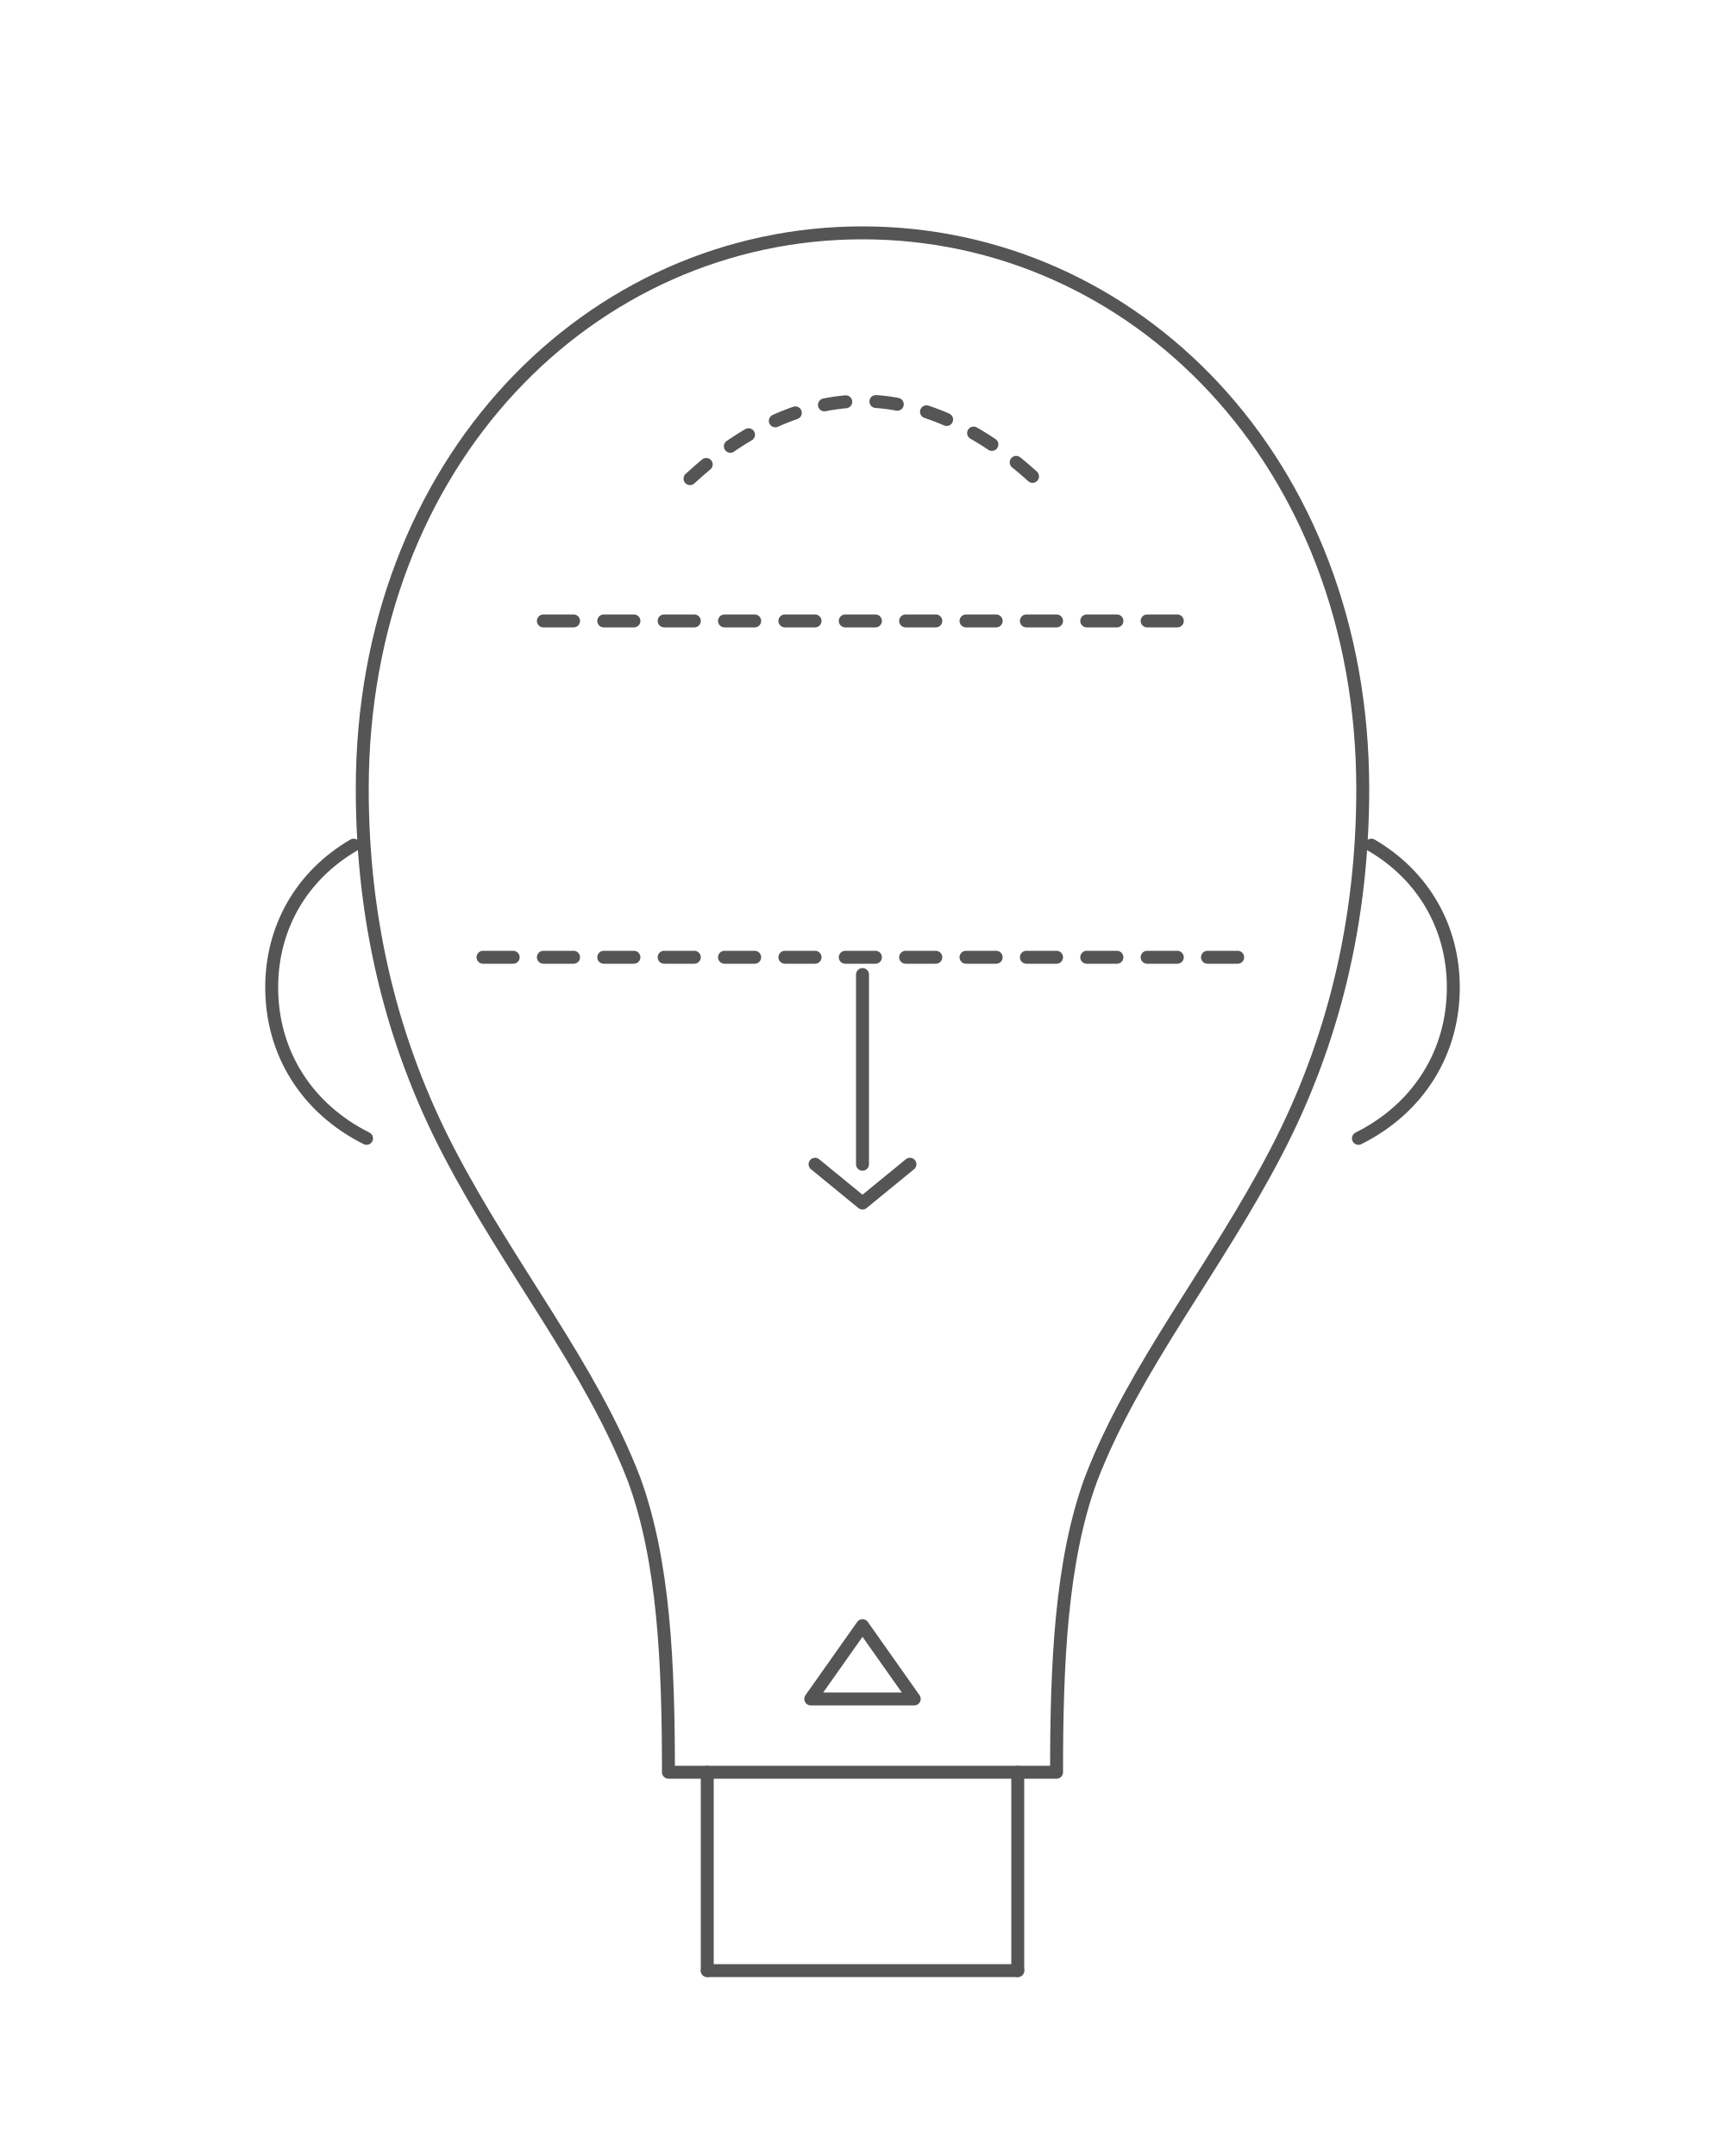
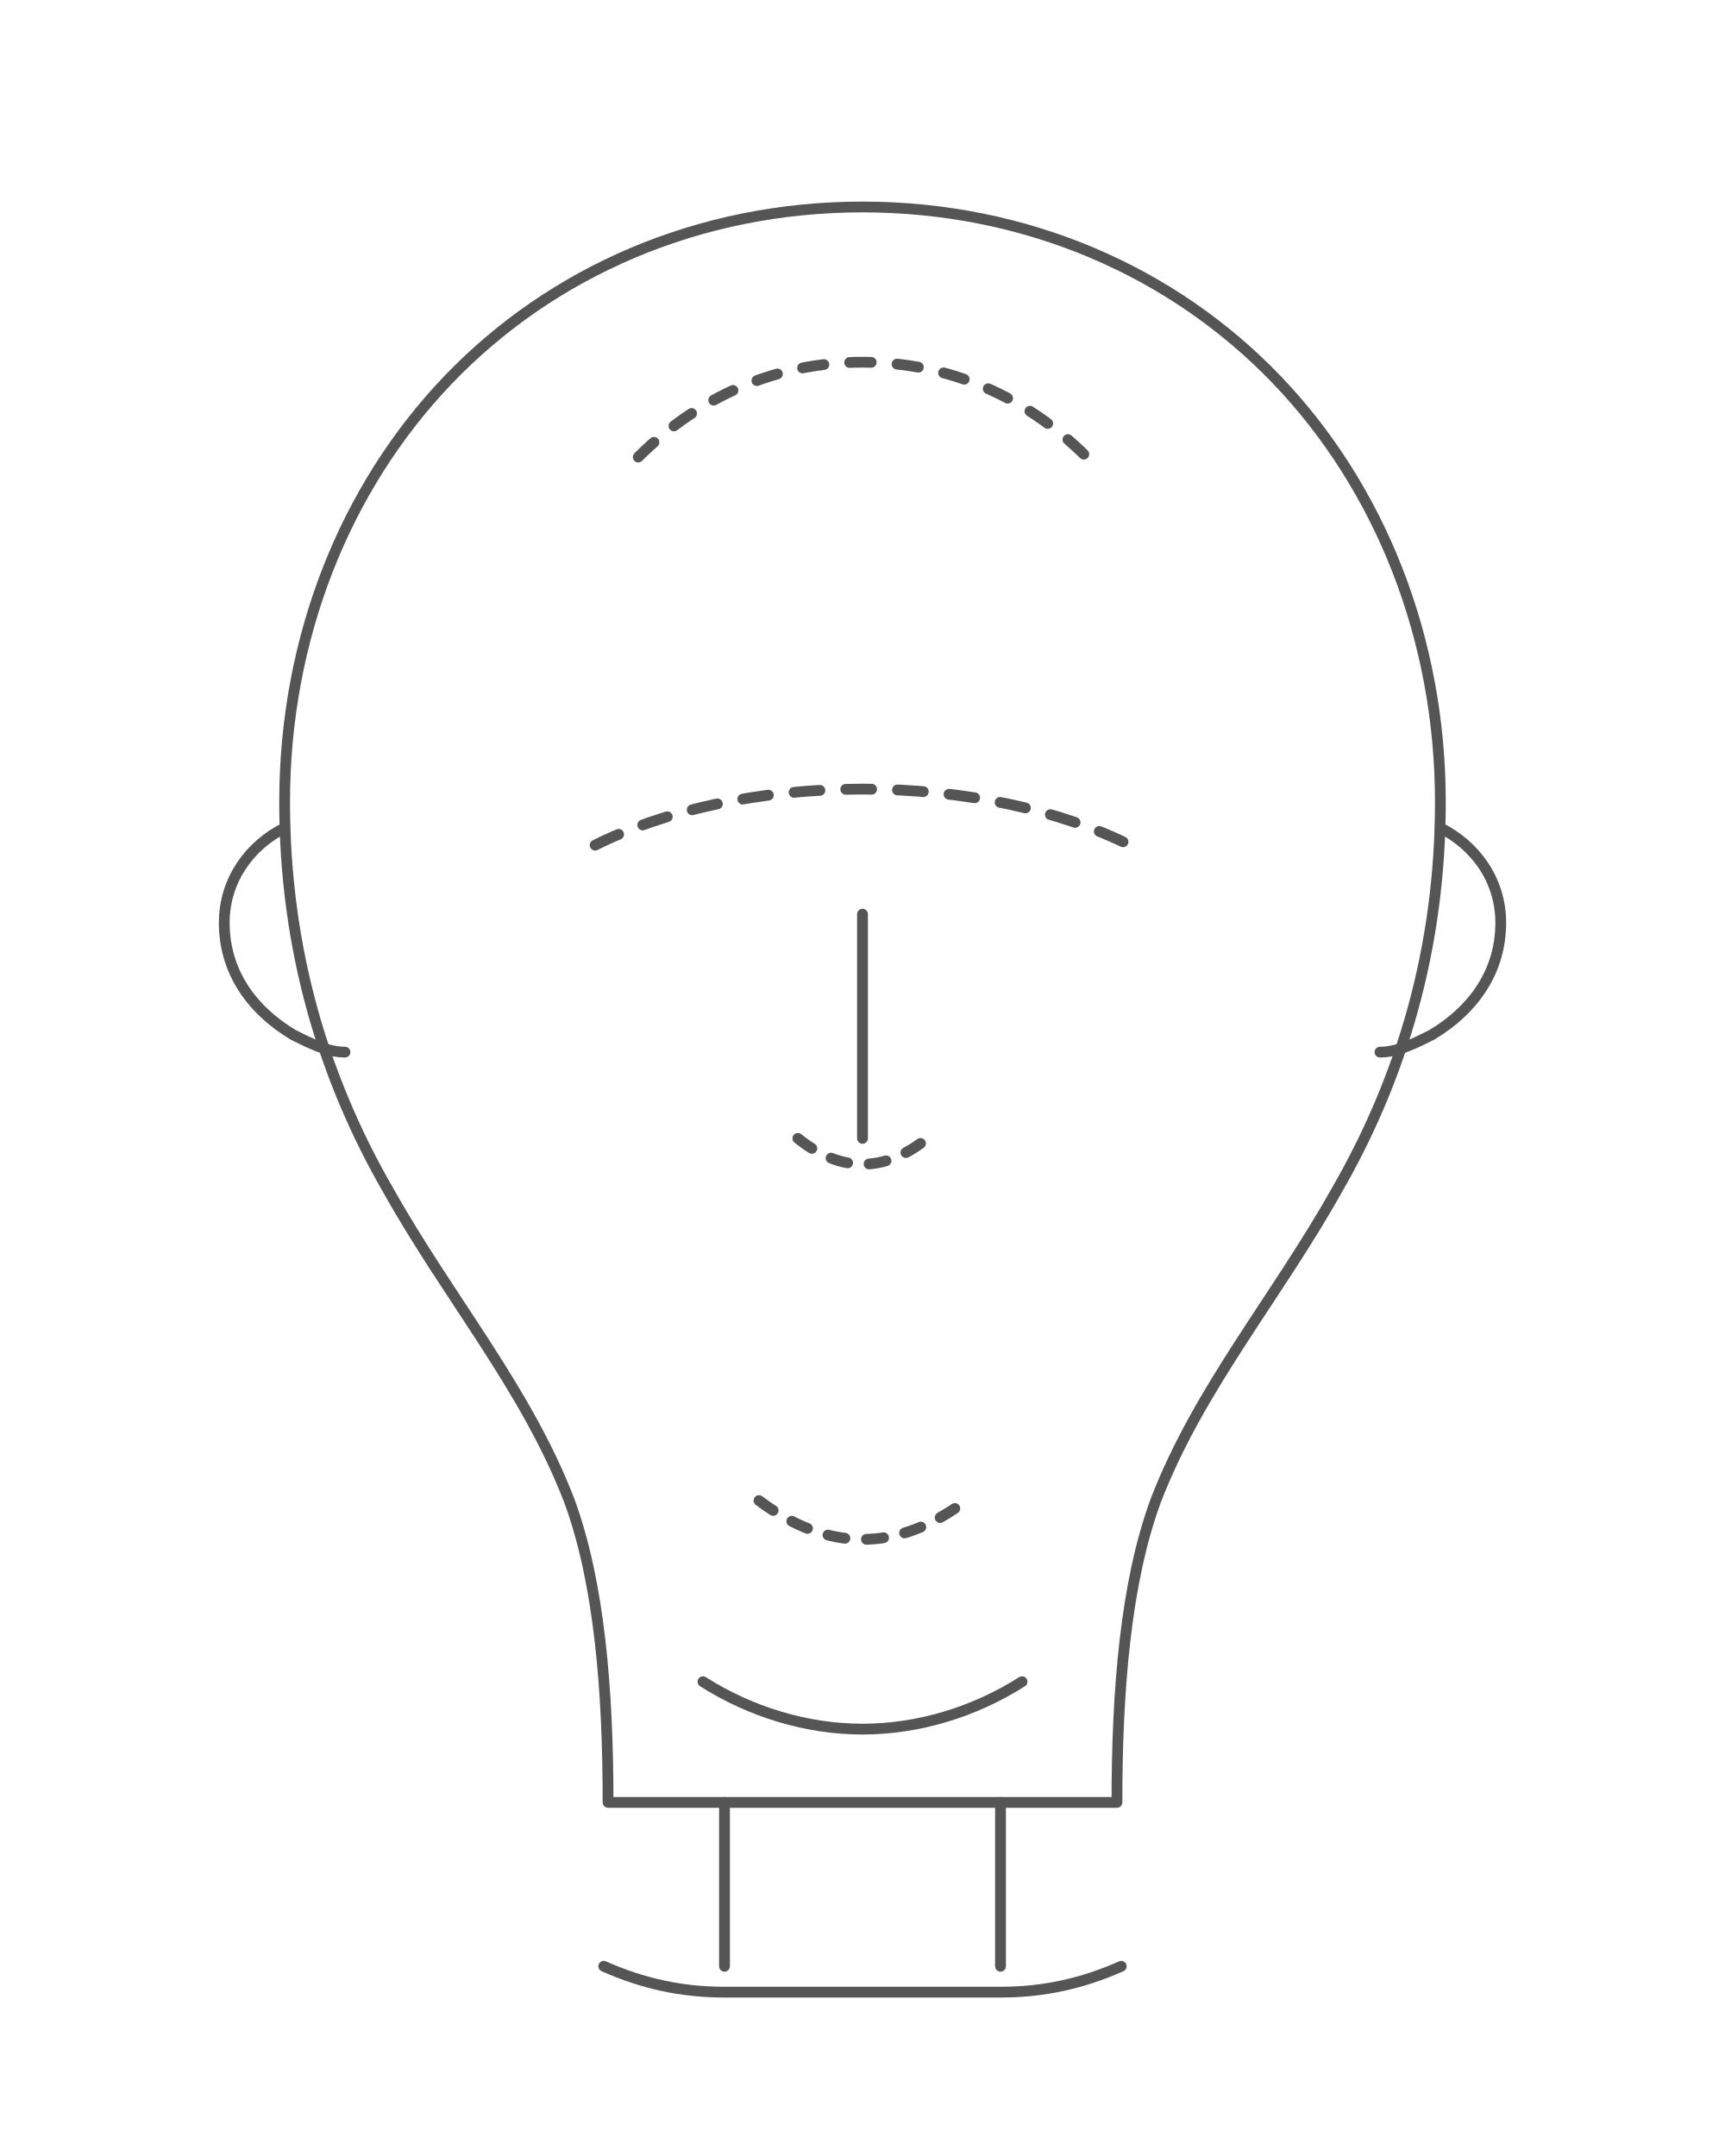
<svg xmlns="http://www.w3.org/2000/svg" viewBox="0 0 400 500" width="400" height="500" fill="none">
-   <g stroke="#555" stroke-width="3" stroke-linecap="round" stroke-linejoin="round">
-     <path d="M200 54c63 0 116 53 116 129 0 31-7 59-20 84-14 27-33 50-43 76-7 19-8 43-8 68h-90c0-25-1-49-8-68-10-26-29-49-43-76-13-25-20-53-20-84 0-76 53-129 116-129Z" />
-     <path d="M82 196c-12 7-19 19-19 33 0 15 8 28 22 35" />
-     <path d="M318 196c12 7 19 19 19 33 0 15-8 28-22 35" />
-     <path d="M164 411v46" />
-     <path d="M236 411v46" />
-     <path d="M164 457h72" />
-     <path d="M126 144h148" stroke-dasharray="7 7" />
-     <path d="M112 222h176" stroke-dasharray="7 7" />
-     <path d="M200 226v44" />
-     <path d="M189 270l11 9 11-9" />
-     <path d="M200 377l-12 17h24l-12-17Z" />
-     <path d="M160 111c13-12 27-18 40-18 13 0 27 6 40 18" stroke-dasharray="5 7" />
+   <g stroke="#555" stroke-width="2.5" stroke-linecap="round" stroke-linejoin="round">
+     <path d="M200 48c-38 0-72 15-96 40-24 25-38 60-38 98 0 34 9 64 24 90 14 25 32 46 42 72 7 19 9 44 9 70h118c0-26 2-51 9-70 10-26 28-47 42-72 15-26 24-56 24-90 0-38-14-73-38-98-24-25-58-40-96-40Z" />
+     <path d="M66 192c-8 4-14 12-14 22 0 11 6 20 16 26 4 2 8 4 12 4" />
+     <path d="M334 192c8 4 14 12 14 22 0 11-6 20-16 26-4 2-8 4-12 4" />
+     <path d="M168 418v38" />
+     <path d="M232 418v38" />
+     <path d="M140 456c9 4 18 6 28 6h64c10 0 19-2 28-6" />
+     <path d="M148 106c14-14 32-22 52-22s38 8 52 22" stroke-dasharray="5 6" />
+     <path d="M138 196c16-8 38-13 62-13s46 5 62 13" stroke-dasharray="6 6" />
+     <path d="M200 212v52" />
+     <path d="M185 264c5 4 10 6 15 6s10-2 15-6" stroke-dasharray="4 5" />
+     <path d="M176 348c8 6 16 9 24 9s16-3 24-9" stroke-dasharray="4 5" />
+     <path d="M163 390c11 7 24 11 37 11s26-4 37-11" />
  </g>
</svg>
